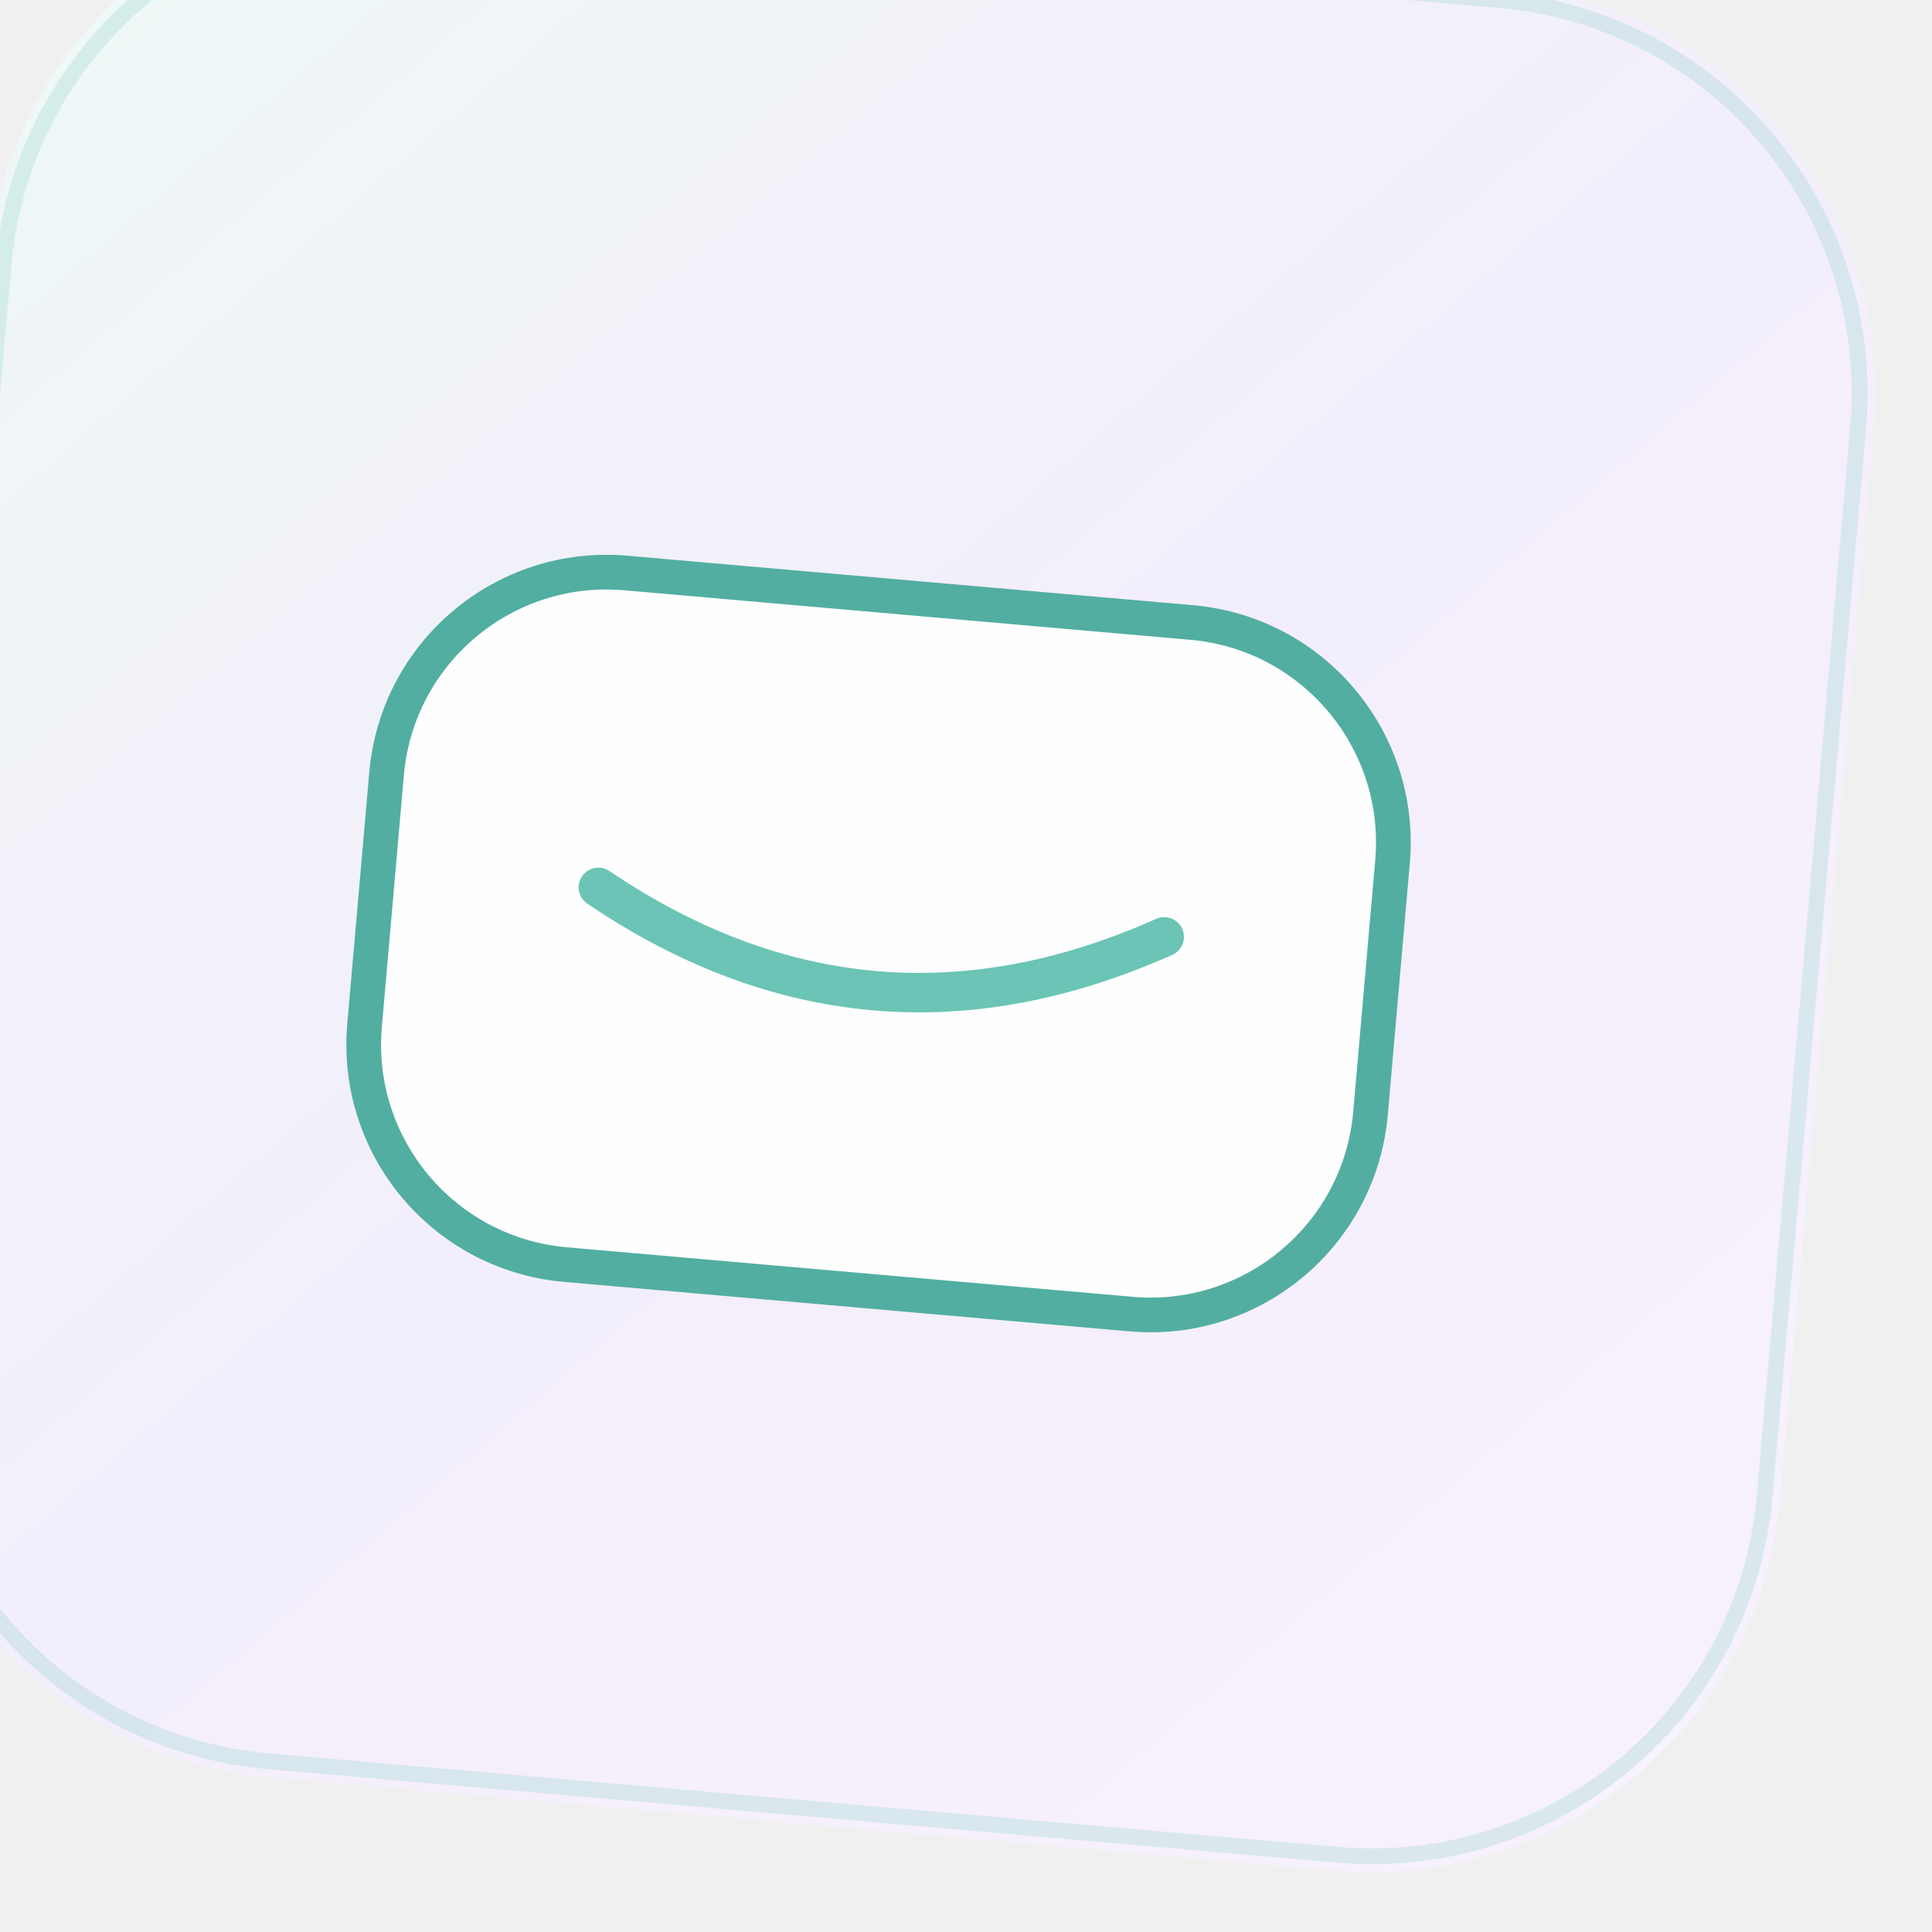
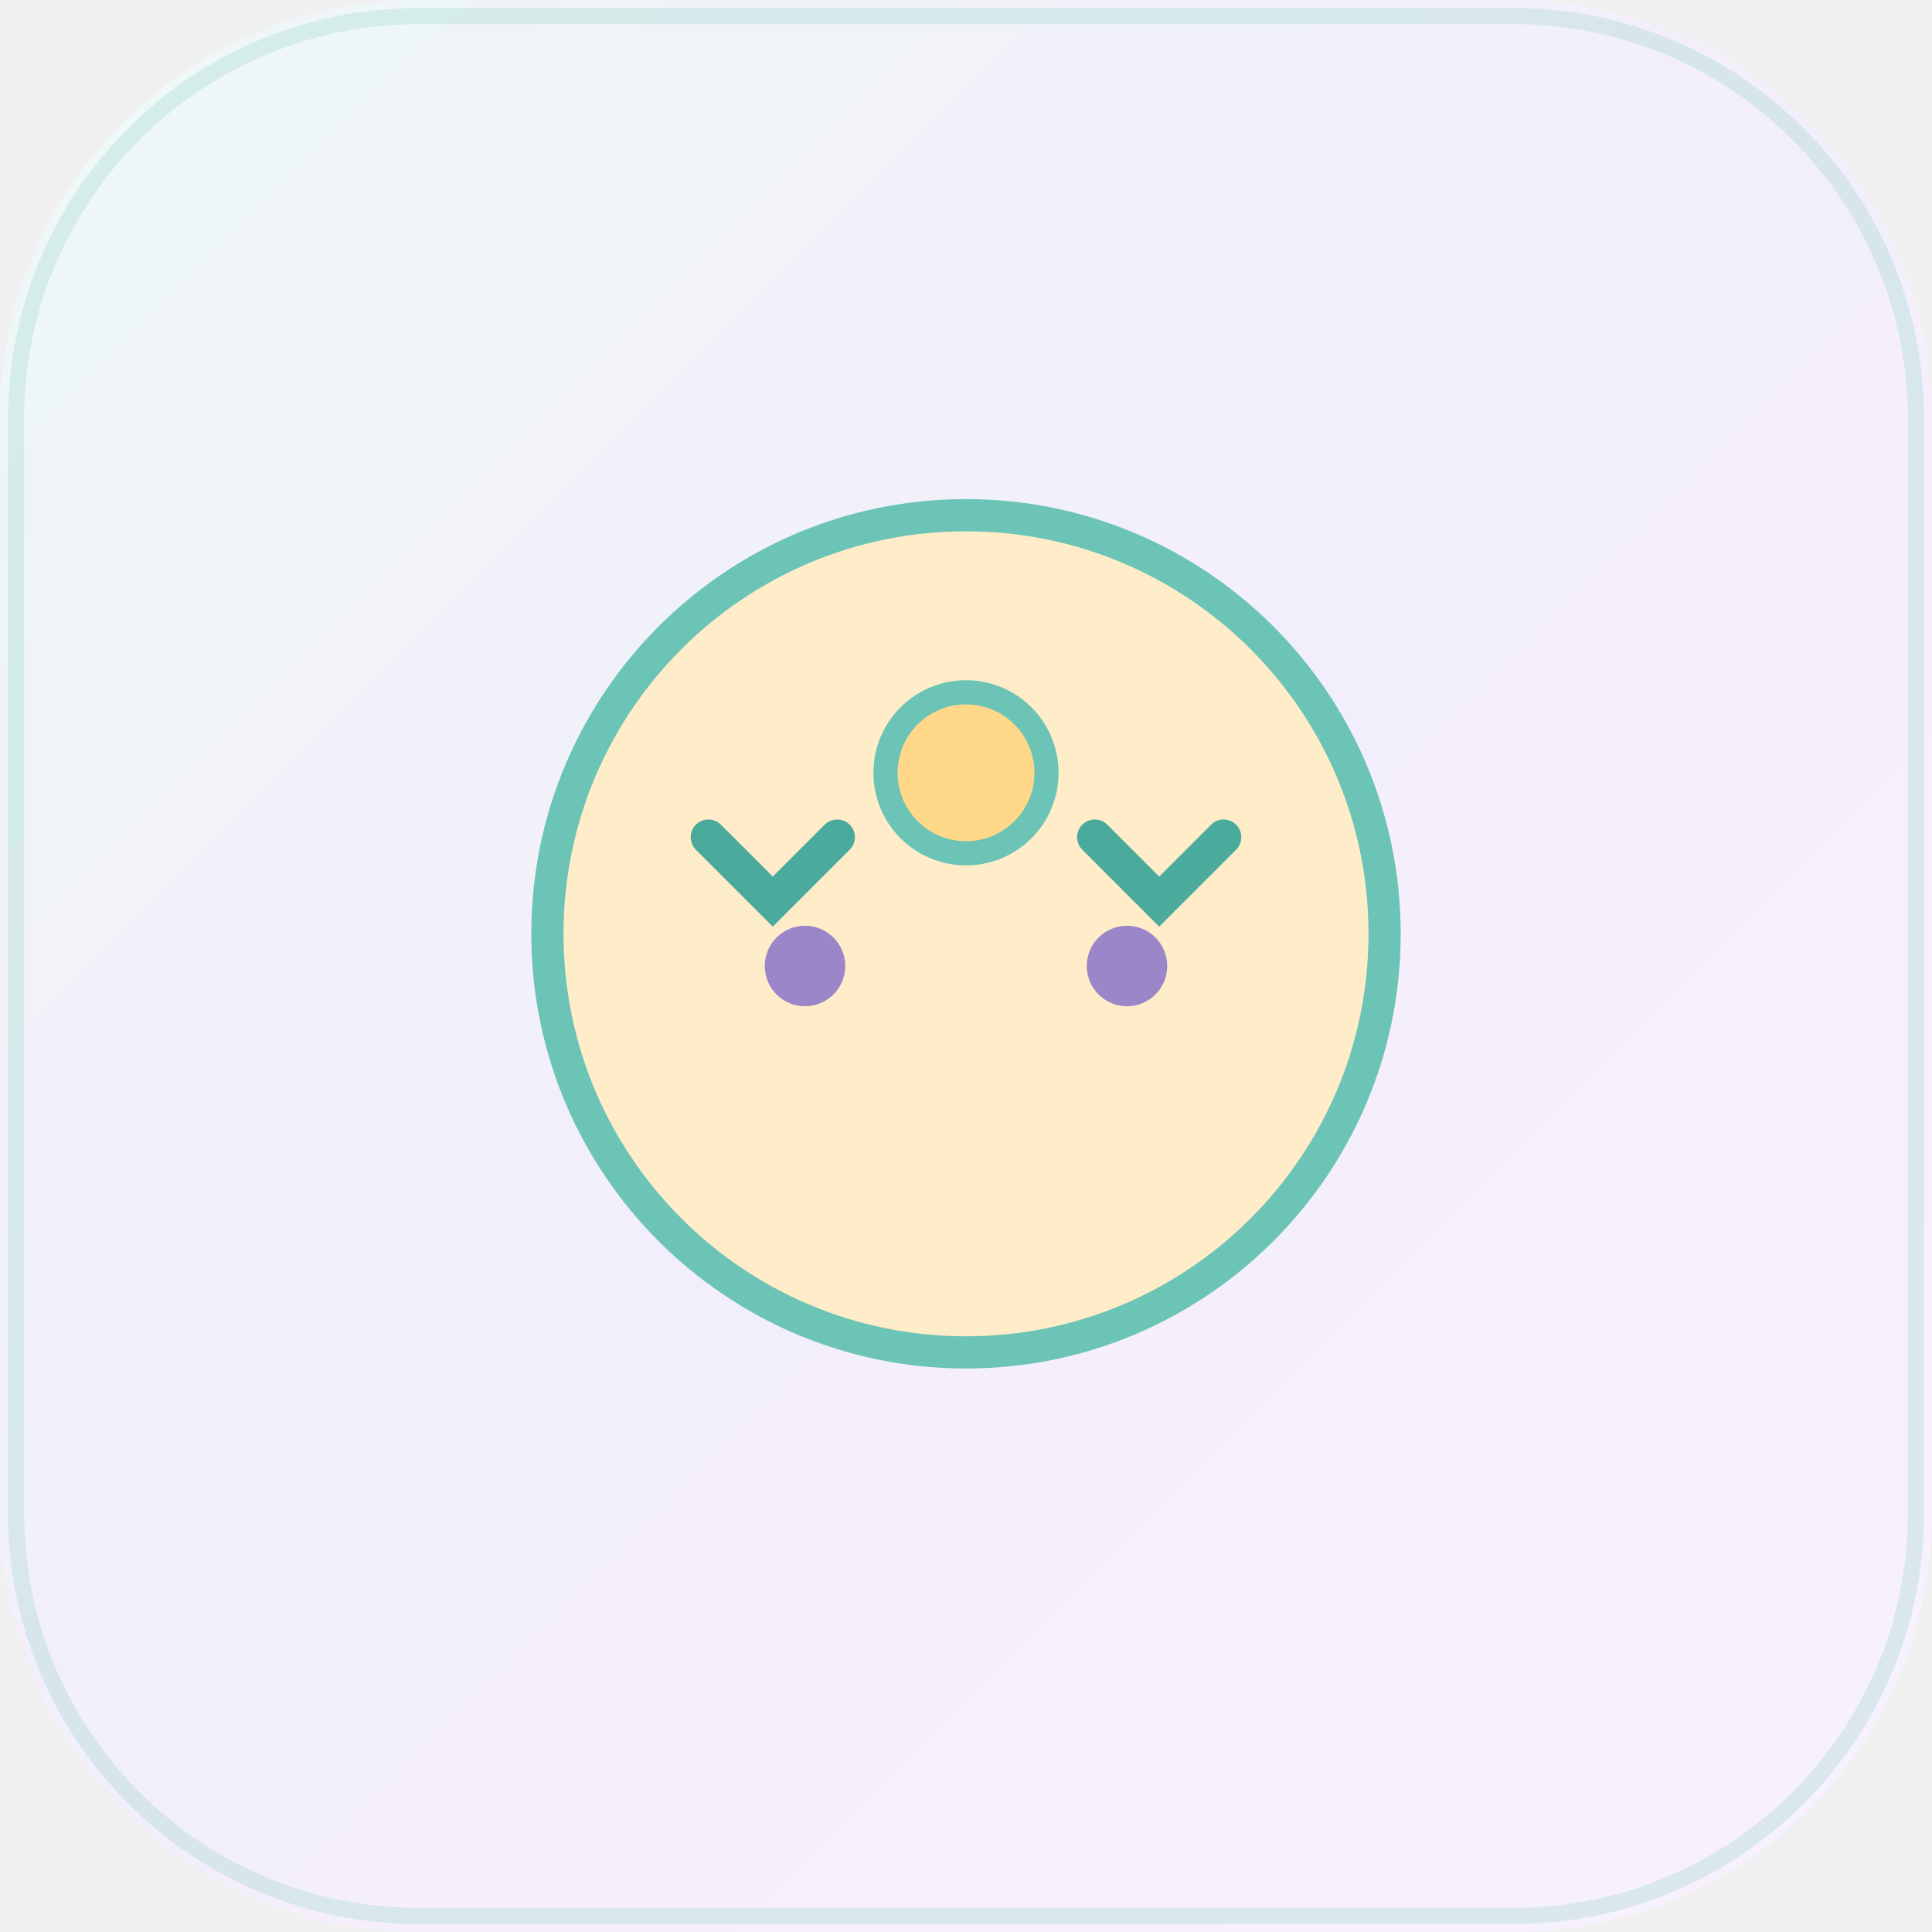
<svg xmlns="http://www.w3.org/2000/svg" viewBox="0 0 120 120" width="120" height="120" role="img" aria-hidden="true">
-   <g transform="translate(-4 -4) rotate(5 60 60) scale(0.980)">
-     <defs>
-       <linearGradient id="bgN-p44" x1="0%" y1="0%" x2="100%" y2="100%">
-         <stop offset="0%" stop-color="#eef8f6" />
-         <stop offset="50%" stop-color="#f3eefb" />
-         <stop offset="100%" stop-color="#f7f2fc" />
-       </linearGradient>
-     </defs>
-     <rect width="120" height="120" rx="26" fill="url(#bgN-p44)" />
-     <rect x="1" y="1" width="118" height="118" rx="25" fill="none" stroke="rgba(107,196,181,0.2)" stroke-width="1" />
-     <rect x="28" y="42" width="64" height="44" rx="14" fill="white" stroke="#4aab9c" stroke-width="2.2" opacity="0.95" />
-     <path d="M42 62 Q60 72 78 62" fill="none" stroke="#6bc4b5" stroke-width="2.5" stroke-linecap="round" />
-   </g>
+   <defs>
+     <linearGradient id="bgN-p44" x1="0%" y1="0%" x2="100%" y2="100%">
+       <stop offset="0%" stop-color="#eef8f6" />
+       <stop offset="50%" stop-color="#f3eefb" />
+       <stop offset="100%" stop-color="#f7f2fc" />
+     </linearGradient>
+   </defs>
+   <rect width="120" height="120" rx="26" fill="url(#bgN-p44)" />
+   <rect x="1" y="1" width="118" height="118" rx="25" fill="none" stroke="rgba(107,196,181,0.2)" stroke-width="1" />
+   <circle cx="60" cy="58" r="26" fill="#ffecc8" stroke="#6bc4b5" stroke-width="2" />
+   <path d="M44 52 L48 56 L52 52 M68 52 L72 56 L76 52" fill="none" stroke="#4aab9c" stroke-width="2.2" stroke-linecap="round" />
+   <circle cx="50" cy="60" r="2.5" fill="#9b86c9" />
+   <circle cx="70" cy="60" r="2.5" fill="#9b86c9" />
+   <circle cx="60" cy="48" r="5" fill="#ffd88a" stroke="#6bc4b5" stroke-width="1.5" />
</svg>
